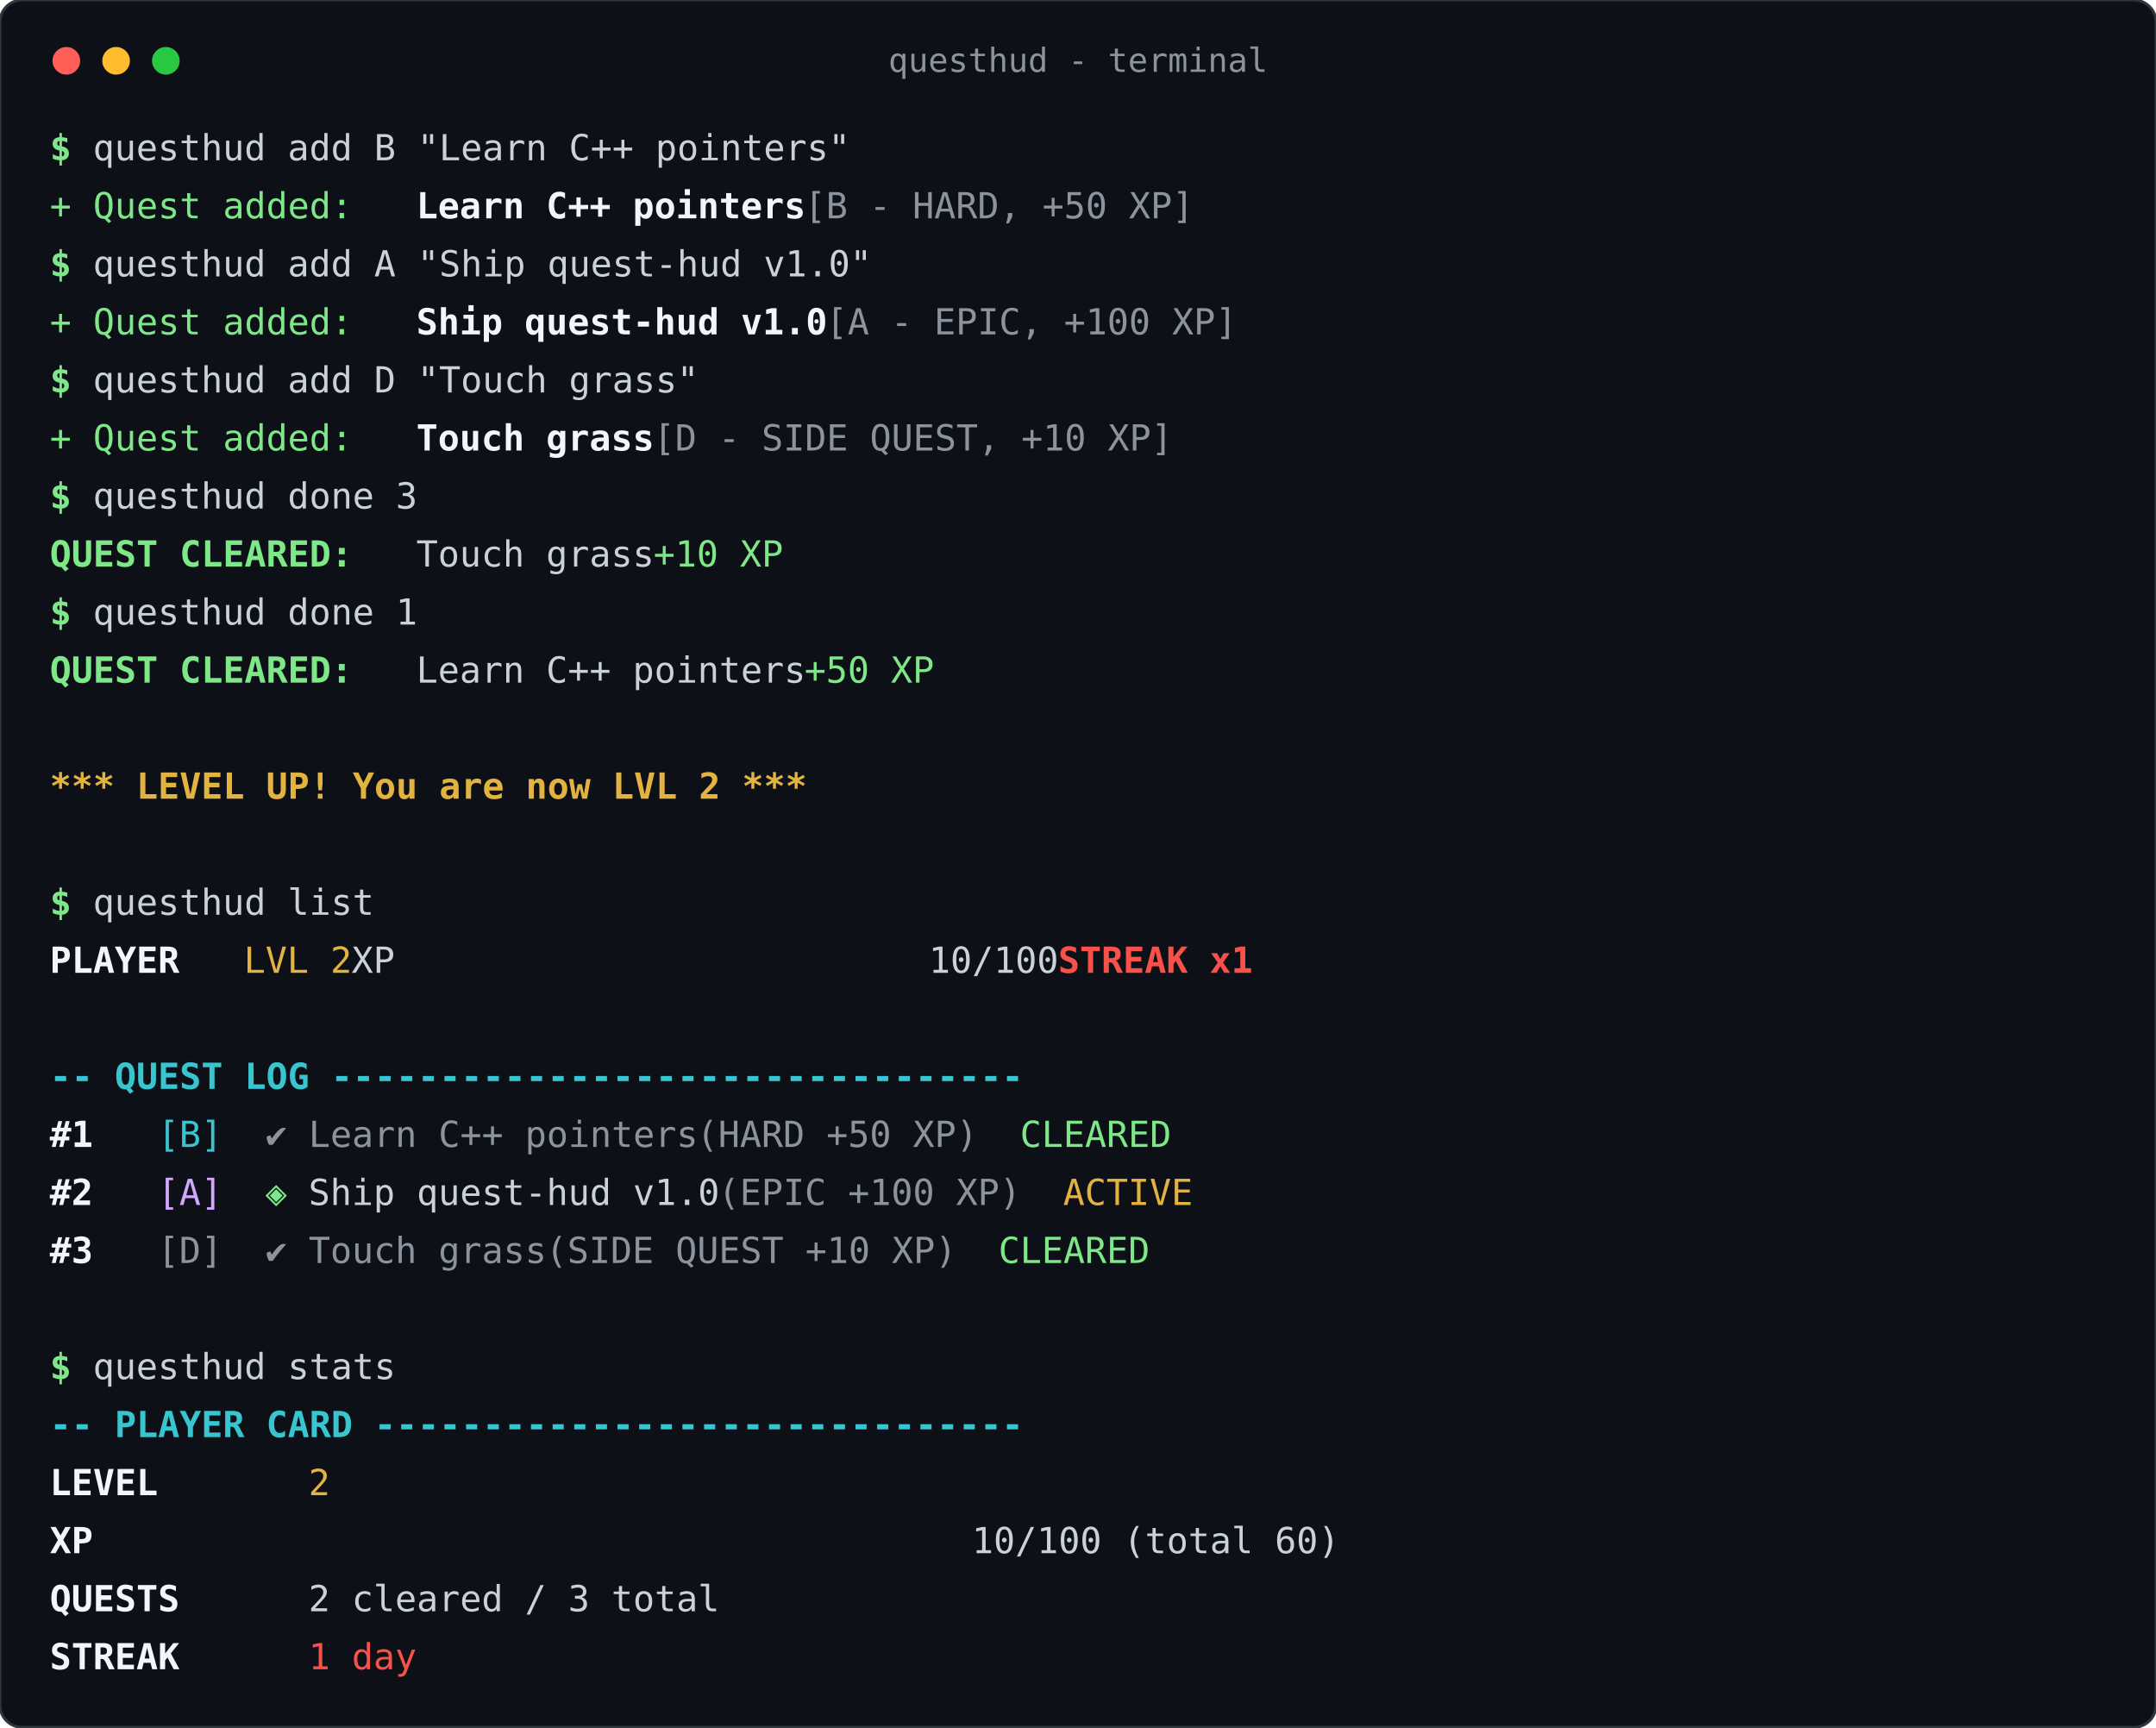
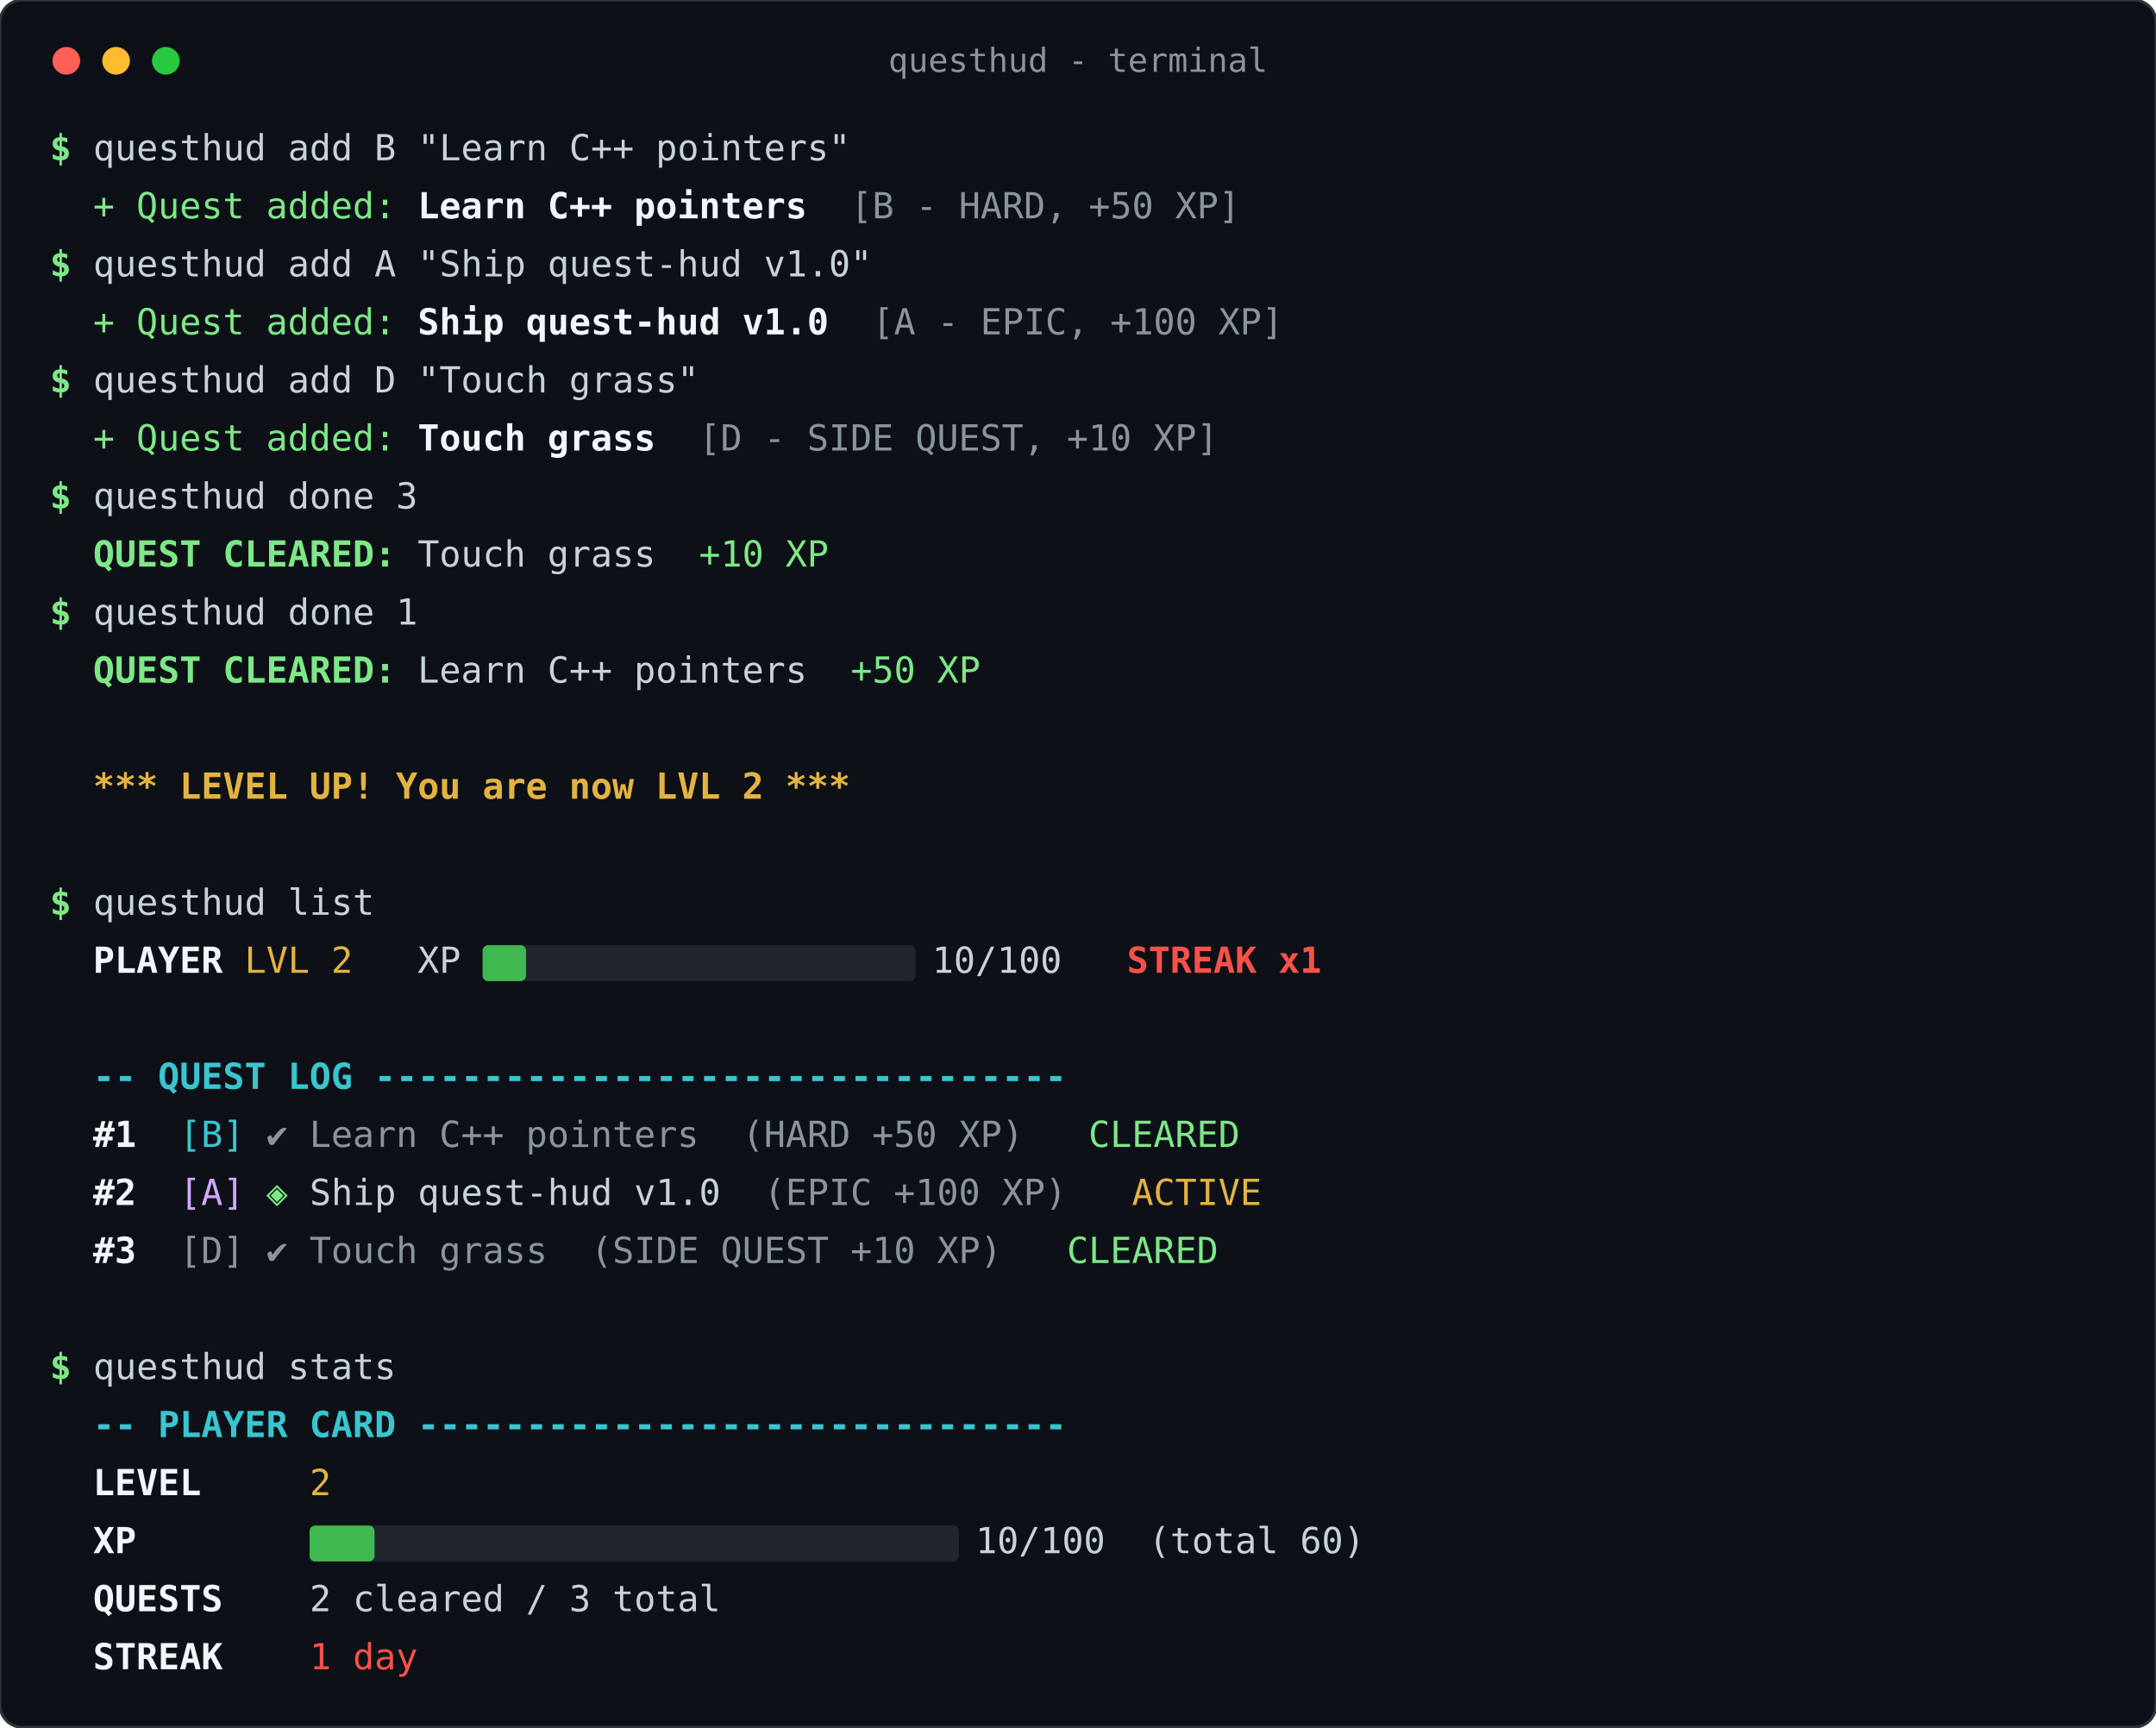
- <svg xmlns="http://www.w3.org/2000/svg" width="780" height="625" viewBox="0 0 780 625" font-family="ui-monospace,SFMono-Regular,'SF Mono',Menlo,Consolas,monospace">
+ <svg xmlns="http://www.w3.org/2000/svg" xml:space="preserve" width="780" height="625" viewBox="0 0 780 625" font-family="ui-monospace,SFMono-Regular,'SF Mono',Menlo,Consolas,monospace">
  <rect width="780" height="625" rx="8" fill="#0d1117" stroke="#30363d" />
  <circle cx="24" cy="22" r="5" fill="#ff5f57" />
  <circle cx="42" cy="22" r="5" fill="#febc2e" />
  <circle cx="60" cy="22" r="5" fill="#28c840" />
  <text x="390.0" y="26" text-anchor="middle" font-size="12" fill="#8b949e">questhud - terminal</text>
  <text y="58" font-size="13">
-     <tspan x="18" fill="#7ee787" font-weight="bold">$ </tspan>
-     <tspan x="33.6" fill="#c9d1d9">questhud add B "Learn C++ pointers"</tspan>
+     <tspan x="18.0" fill="#7ee787" font-weight="bold">$ </tspan>
+     <tspan x="33.7" fill="#c9d1d9">questhud add B "Learn C++ pointers"</tspan>
  </text>
  <text y="79" font-size="13">
-     <tspan x="18" fill="#7ee787">  + Quest added: </tspan>
-     <tspan x="150.6" fill="#f0f6fc" font-weight="bold">Learn C++ pointers</tspan>
-     <tspan x="291.0" fill="#8b949e">  [B - HARD, +50 XP]</tspan>
+     <tspan x="18.0" fill="#7ee787">  + Quest added: </tspan>
+     <tspan x="151.1" fill="#f0f6fc" font-weight="bold">Learn C++ pointers</tspan>
+     <tspan x="292.1" fill="#8b949e">  [B - HARD, +50 XP]</tspan>
  </text>
  <text y="100" font-size="13">
-     <tspan x="18" fill="#7ee787" font-weight="bold">$ </tspan>
-     <tspan x="33.6" fill="#c9d1d9">questhud add A "Ship quest-hud v1.0"</tspan>
+     <tspan x="18.0" fill="#7ee787" font-weight="bold">$ </tspan>
+     <tspan x="33.7" fill="#c9d1d9">questhud add A "Ship quest-hud v1.0"</tspan>
  </text>
  <text y="121" font-size="13">
-     <tspan x="18" fill="#7ee787">  + Quest added: </tspan>
-     <tspan x="150.6" fill="#f0f6fc" font-weight="bold">Ship quest-hud v1.0</tspan>
-     <tspan x="298.8" fill="#8b949e">  [A - EPIC, +100 XP]</tspan>
+     <tspan x="18.0" fill="#7ee787">  + Quest added: </tspan>
+     <tspan x="151.1" fill="#f0f6fc" font-weight="bold">Ship quest-hud v1.0</tspan>
+     <tspan x="299.9" fill="#8b949e">  [A - EPIC, +100 XP]</tspan>
  </text>
  <text y="142" font-size="13">
-     <tspan x="18" fill="#7ee787" font-weight="bold">$ </tspan>
-     <tspan x="33.6" fill="#c9d1d9">questhud add D "Touch grass"</tspan>
+     <tspan x="18.0" fill="#7ee787" font-weight="bold">$ </tspan>
+     <tspan x="33.7" fill="#c9d1d9">questhud add D "Touch grass"</tspan>
  </text>
  <text y="163" font-size="13">
-     <tspan x="18" fill="#7ee787">  + Quest added: </tspan>
-     <tspan x="150.6" fill="#f0f6fc" font-weight="bold">Touch grass</tspan>
-     <tspan x="236.4" fill="#8b949e">  [D - SIDE QUEST, +10 XP]</tspan>
+     <tspan x="18.0" fill="#7ee787">  + Quest added: </tspan>
+     <tspan x="151.1" fill="#f0f6fc" font-weight="bold">Touch grass</tspan>
+     <tspan x="237.2" fill="#8b949e">  [D - SIDE QUEST, +10 XP]</tspan>
  </text>
  <text y="184" font-size="13">
-     <tspan x="18" fill="#7ee787" font-weight="bold">$ </tspan>
-     <tspan x="33.6" fill="#c9d1d9">questhud done 3</tspan>
+     <tspan x="18.0" fill="#7ee787" font-weight="bold">$ </tspan>
+     <tspan x="33.7" fill="#c9d1d9">questhud done 3</tspan>
  </text>
  <text y="205" font-size="13">
-     <tspan x="18" fill="#7ee787" font-weight="bold">  QUEST CLEARED: </tspan>
-     <tspan x="150.6" fill="#c9d1d9">Touch grass</tspan>
-     <tspan x="236.4" fill="#7ee787">  +10 XP</tspan>
+     <tspan x="18.0" fill="#7ee787" font-weight="bold">  QUEST CLEARED: </tspan>
+     <tspan x="151.1" fill="#c9d1d9">Touch grass</tspan>
+     <tspan x="237.2" fill="#7ee787">  +10 XP</tspan>
  </text>
  <text y="226" font-size="13">
-     <tspan x="18" fill="#7ee787" font-weight="bold">$ </tspan>
-     <tspan x="33.6" fill="#c9d1d9">questhud done 1</tspan>
+     <tspan x="18.0" fill="#7ee787" font-weight="bold">$ </tspan>
+     <tspan x="33.7" fill="#c9d1d9">questhud done 1</tspan>
  </text>
  <text y="247" font-size="13">
-     <tspan x="18" fill="#7ee787" font-weight="bold">  QUEST CLEARED: </tspan>
-     <tspan x="150.6" fill="#c9d1d9">Learn C++ pointers</tspan>
-     <tspan x="291.0" fill="#7ee787">  +50 XP</tspan>
+     <tspan x="18.0" fill="#7ee787" font-weight="bold">  QUEST CLEARED: </tspan>
+     <tspan x="151.1" fill="#c9d1d9">Learn C++ pointers</tspan>
+     <tspan x="292.1" fill="#7ee787">  +50 XP</tspan>
  </text>
  <text y="289" font-size="13">
-     <tspan x="18" fill="#e3b341" font-weight="bold">  *** LEVEL UP! You are now LVL 2 ***</tspan>
+     <tspan x="18.0" fill="#e3b341" font-weight="bold">  *** LEVEL UP! You are now LVL 2 ***</tspan>
  </text>
  <text y="331" font-size="13">
-     <tspan x="18" fill="#7ee787" font-weight="bold">$ </tspan>
-     <tspan x="33.6" fill="#c9d1d9">questhud list</tspan>
+     <tspan x="18.0" fill="#7ee787" font-weight="bold">$ </tspan>
+     <tspan x="33.7" fill="#c9d1d9">questhud list</tspan>
  </text>
+   <rect x="174.6" y="342" width="156.6" height="13" rx="2" fill="#21262d" />
+   <rect x="174.6" y="342" width="15.7" height="13" rx="2" fill="#3fb950" />
  <text y="352" font-size="13">
    <tspan x="18" fill="#f0f6fc" font-weight="bold">  PLAYER </tspan>
-     <tspan x="88.2" fill="#e3b341">LVL 2</tspan>
-     <tspan x="127.2" fill="#c9d1d9">   XP </tspan>
-     <rect x="174.0" y="342" width="156.0" height="13" rx="2" fill="#21262d" />
-     <rect x="174.0" y="342" width="15.6" height="13" rx="2" fill="#3fb950" />
-     <tspan x="336.0" fill="#c9d1d9">10/100</tspan>
-     <tspan x="382.8" fill="#f85149" font-weight="bold">   STREAK x1</tspan>
+     <tspan x="88.5" fill="#e3b341">LVL 2</tspan>
+     <tspan x="127.6" fill="#c9d1d9">   XP </tspan>
+     <tspan x="337.2" fill="#c9d1d9">10/100</tspan>
+     <tspan x="384.2" fill="#f85149" font-weight="bold">   STREAK x1</tspan>
  </text>
  <text y="394" font-size="13">
-     <tspan x="18" fill="#39c5cf" font-weight="bold">  -- QUEST LOG --------------------------------</tspan>
+     <tspan x="18.0" fill="#39c5cf" font-weight="bold">  -- QUEST LOG --------------------------------</tspan>
  </text>
  <text y="415" font-size="13">
-     <tspan x="18" fill="#f0f6fc" font-weight="bold">  #1 </tspan>
-     <tspan x="57.0" fill="#39c5cf"> [B] </tspan>
-     <tspan x="96.0" fill="#8b949e">✔ Learn C++ pointers</tspan>
-     <tspan x="252.0" fill="#8b949e">  (HARD +50 XP)</tspan>
-     <tspan x="369.0" fill="#7ee787">   CLEARED</tspan>
+     <tspan x="18.0" fill="#f0f6fc" font-weight="bold">  #1 </tspan>
+     <tspan x="57.1" fill="#39c5cf"> [B] </tspan>
+     <tspan x="96.3" fill="#8b949e">✔ Learn C++ pointers</tspan>
+     <tspan x="252.9" fill="#8b949e">  (HARD +50 XP)</tspan>
+     <tspan x="370.3" fill="#7ee787">   CLEARED</tspan>
  </text>
  <text y="436" font-size="13">
-     <tspan x="18" fill="#f0f6fc" font-weight="bold">  #2 </tspan>
-     <tspan x="57.0" fill="#d2a8ff"> [A] </tspan>
-     <tspan x="96.0" fill="#7ee787">◈ </tspan>
-     <tspan x="111.6" fill="#c9d1d9">Ship quest-hud v1.0</tspan>
-     <tspan x="259.8" fill="#8b949e">  (EPIC +100 XP)</tspan>
-     <tspan x="384.6" fill="#e3b341">   ACTIVE</tspan>
+     <tspan x="18.0" fill="#f0f6fc" font-weight="bold">  #2 </tspan>
+     <tspan x="57.1" fill="#d2a8ff"> [A] </tspan>
+     <tspan x="96.3" fill="#7ee787">◈ </tspan>
+     <tspan x="112.0" fill="#c9d1d9">Ship quest-hud v1.0</tspan>
+     <tspan x="260.7" fill="#8b949e">  (EPIC +100 XP)</tspan>
+     <tspan x="386.0" fill="#e3b341">   ACTIVE</tspan>
  </text>
  <text y="457" font-size="13">
-     <tspan x="18" fill="#f0f6fc" font-weight="bold">  #3 </tspan>
-     <tspan x="57.0" fill="#8b949e"> [D] </tspan>
-     <tspan x="96.0" fill="#8b949e">✔ Touch grass</tspan>
-     <tspan x="197.4" fill="#8b949e">  (SIDE QUEST +10 XP)</tspan>
-     <tspan x="361.2" fill="#7ee787">   CLEARED</tspan>
+     <tspan x="18.0" fill="#f0f6fc" font-weight="bold">  #3 </tspan>
+     <tspan x="57.1" fill="#8b949e"> [D] </tspan>
+     <tspan x="96.3" fill="#8b949e">✔ Touch grass</tspan>
+     <tspan x="198.1" fill="#8b949e">  (SIDE QUEST +10 XP)</tspan>
+     <tspan x="362.5" fill="#7ee787">   CLEARED</tspan>
  </text>
  <text y="499" font-size="13">
-     <tspan x="18" fill="#7ee787" font-weight="bold">$ </tspan>
-     <tspan x="33.6" fill="#c9d1d9">questhud stats</tspan>
+     <tspan x="18.0" fill="#7ee787" font-weight="bold">$ </tspan>
+     <tspan x="33.7" fill="#c9d1d9">questhud stats</tspan>
  </text>
  <text y="520" font-size="13">
-     <tspan x="18" fill="#39c5cf" font-weight="bold">  -- PLAYER CARD ------------------------------</tspan>
+     <tspan x="18.0" fill="#39c5cf" font-weight="bold">  -- PLAYER CARD ------------------------------</tspan>
  </text>
  <text y="541" font-size="13">
-     <tspan x="18" fill="#f0f6fc" font-weight="bold">  LEVEL     </tspan>
-     <tspan x="111.6" fill="#e3b341">2</tspan>
+     <tspan x="18.0" fill="#f0f6fc" font-weight="bold">  LEVEL     </tspan>
+     <tspan x="112.0" fill="#e3b341">2</tspan>
  </text>
+   <rect x="112.0" y="552" width="234.9" height="13" rx="2" fill="#21262d" />
+   <rect x="112.0" y="552" width="23.5" height="13" rx="2" fill="#3fb950" />
  <text y="562" font-size="13">
    <tspan x="18" fill="#f0f6fc" font-weight="bold">  XP        </tspan>
-     <rect x="111.6" y="552" width="234.0" height="13" rx="2" fill="#21262d" />
-     <rect x="111.6" y="552" width="23.4" height="13" rx="2" fill="#3fb950" />
-     <tspan x="351.6" fill="#c9d1d9">10/100  (total 60)</tspan>
+     <tspan x="352.9" fill="#c9d1d9">10/100  (total 60)</tspan>
  </text>
  <text y="583" font-size="13">
-     <tspan x="18" fill="#f0f6fc" font-weight="bold">  QUESTS    </tspan>
-     <tspan x="111.6" fill="#c9d1d9">2 cleared / 3 total</tspan>
+     <tspan x="18.0" fill="#f0f6fc" font-weight="bold">  QUESTS    </tspan>
+     <tspan x="112.0" fill="#c9d1d9">2 cleared / 3 total</tspan>
  </text>
  <text y="604" font-size="13">
-     <tspan x="18" fill="#f0f6fc" font-weight="bold">  STREAK    </tspan>
-     <tspan x="111.6" fill="#f85149">1 day</tspan>
+     <tspan x="18.0" fill="#f0f6fc" font-weight="bold">  STREAK    </tspan>
+     <tspan x="112.0" fill="#f85149">1 day</tspan>
  </text>
</svg>
